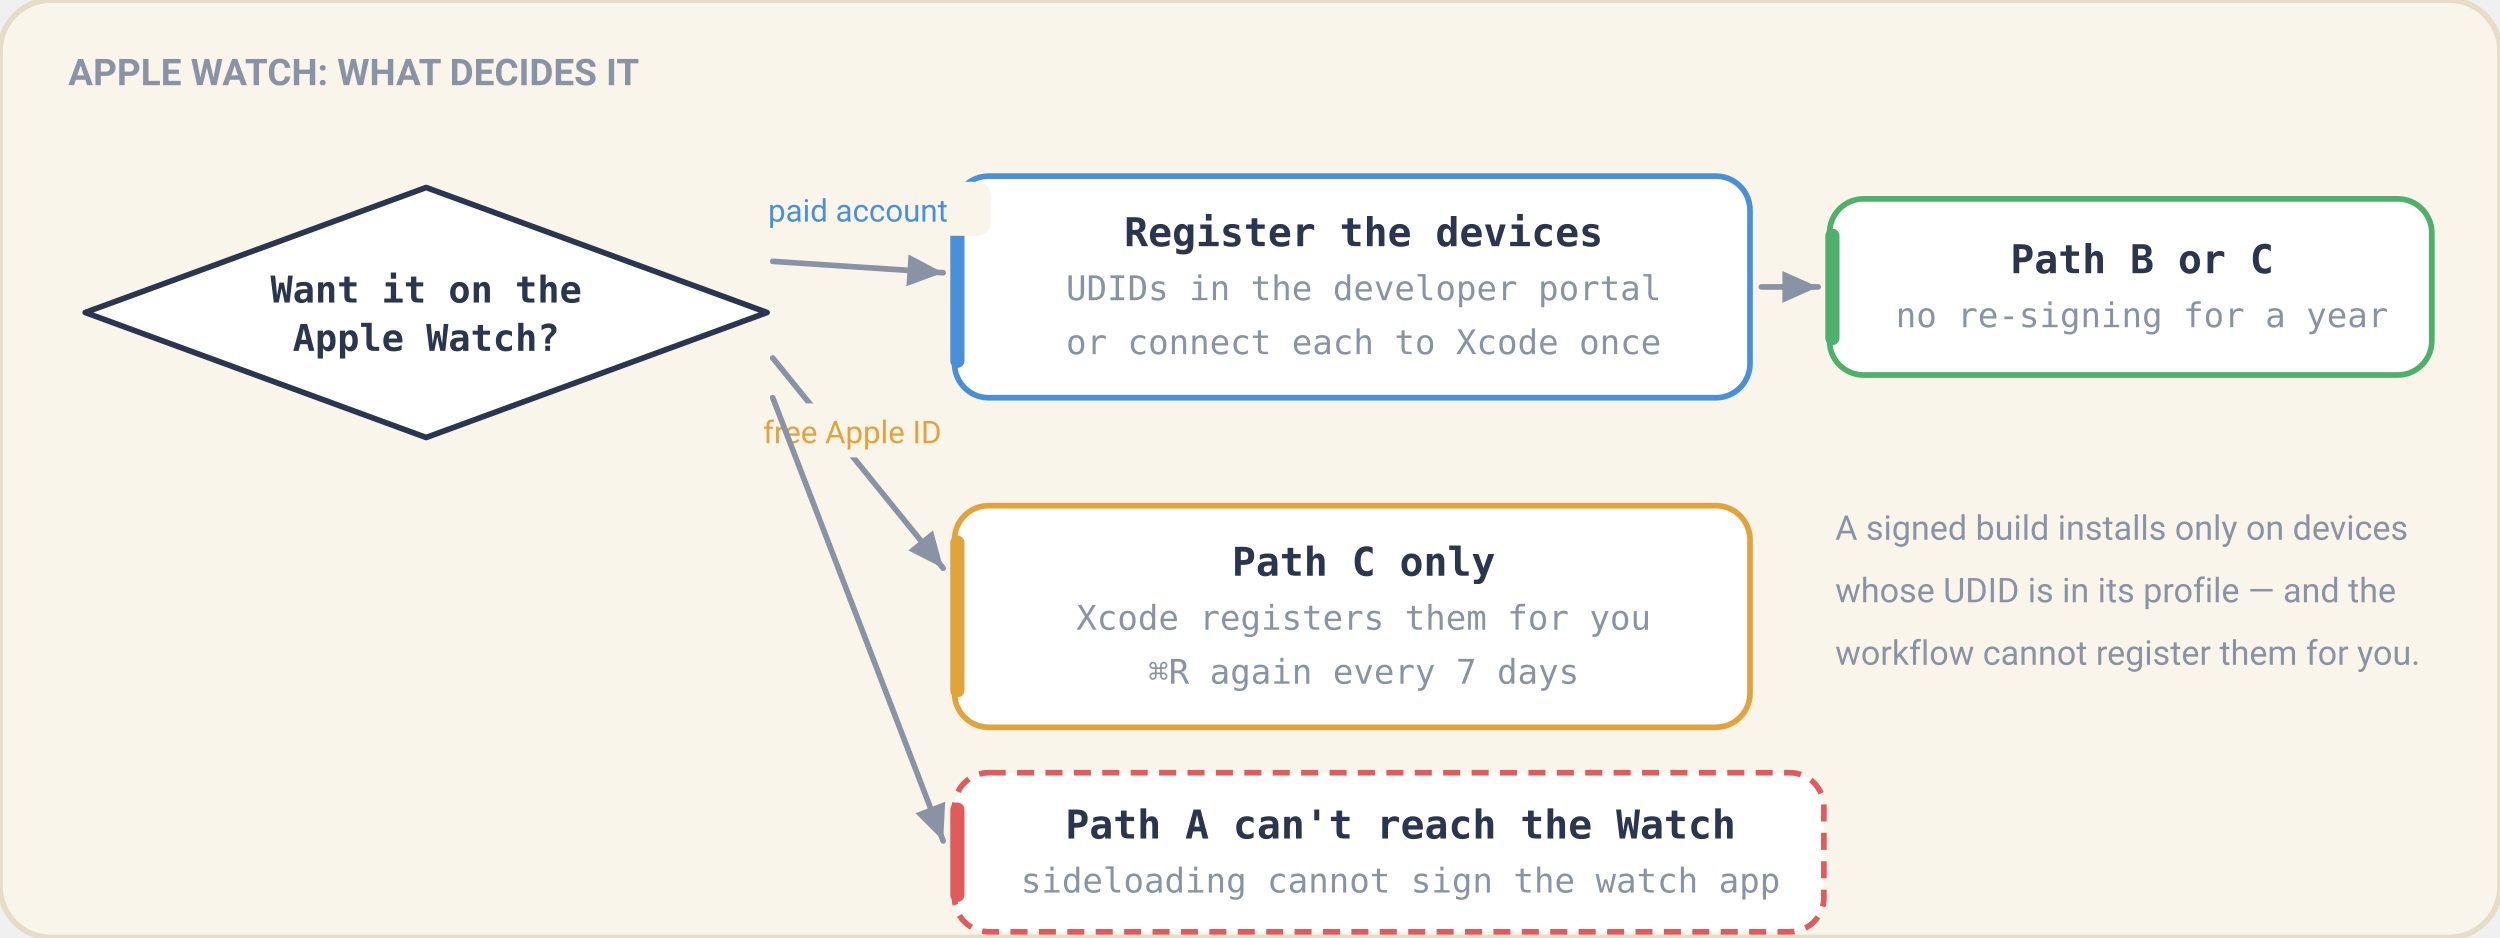
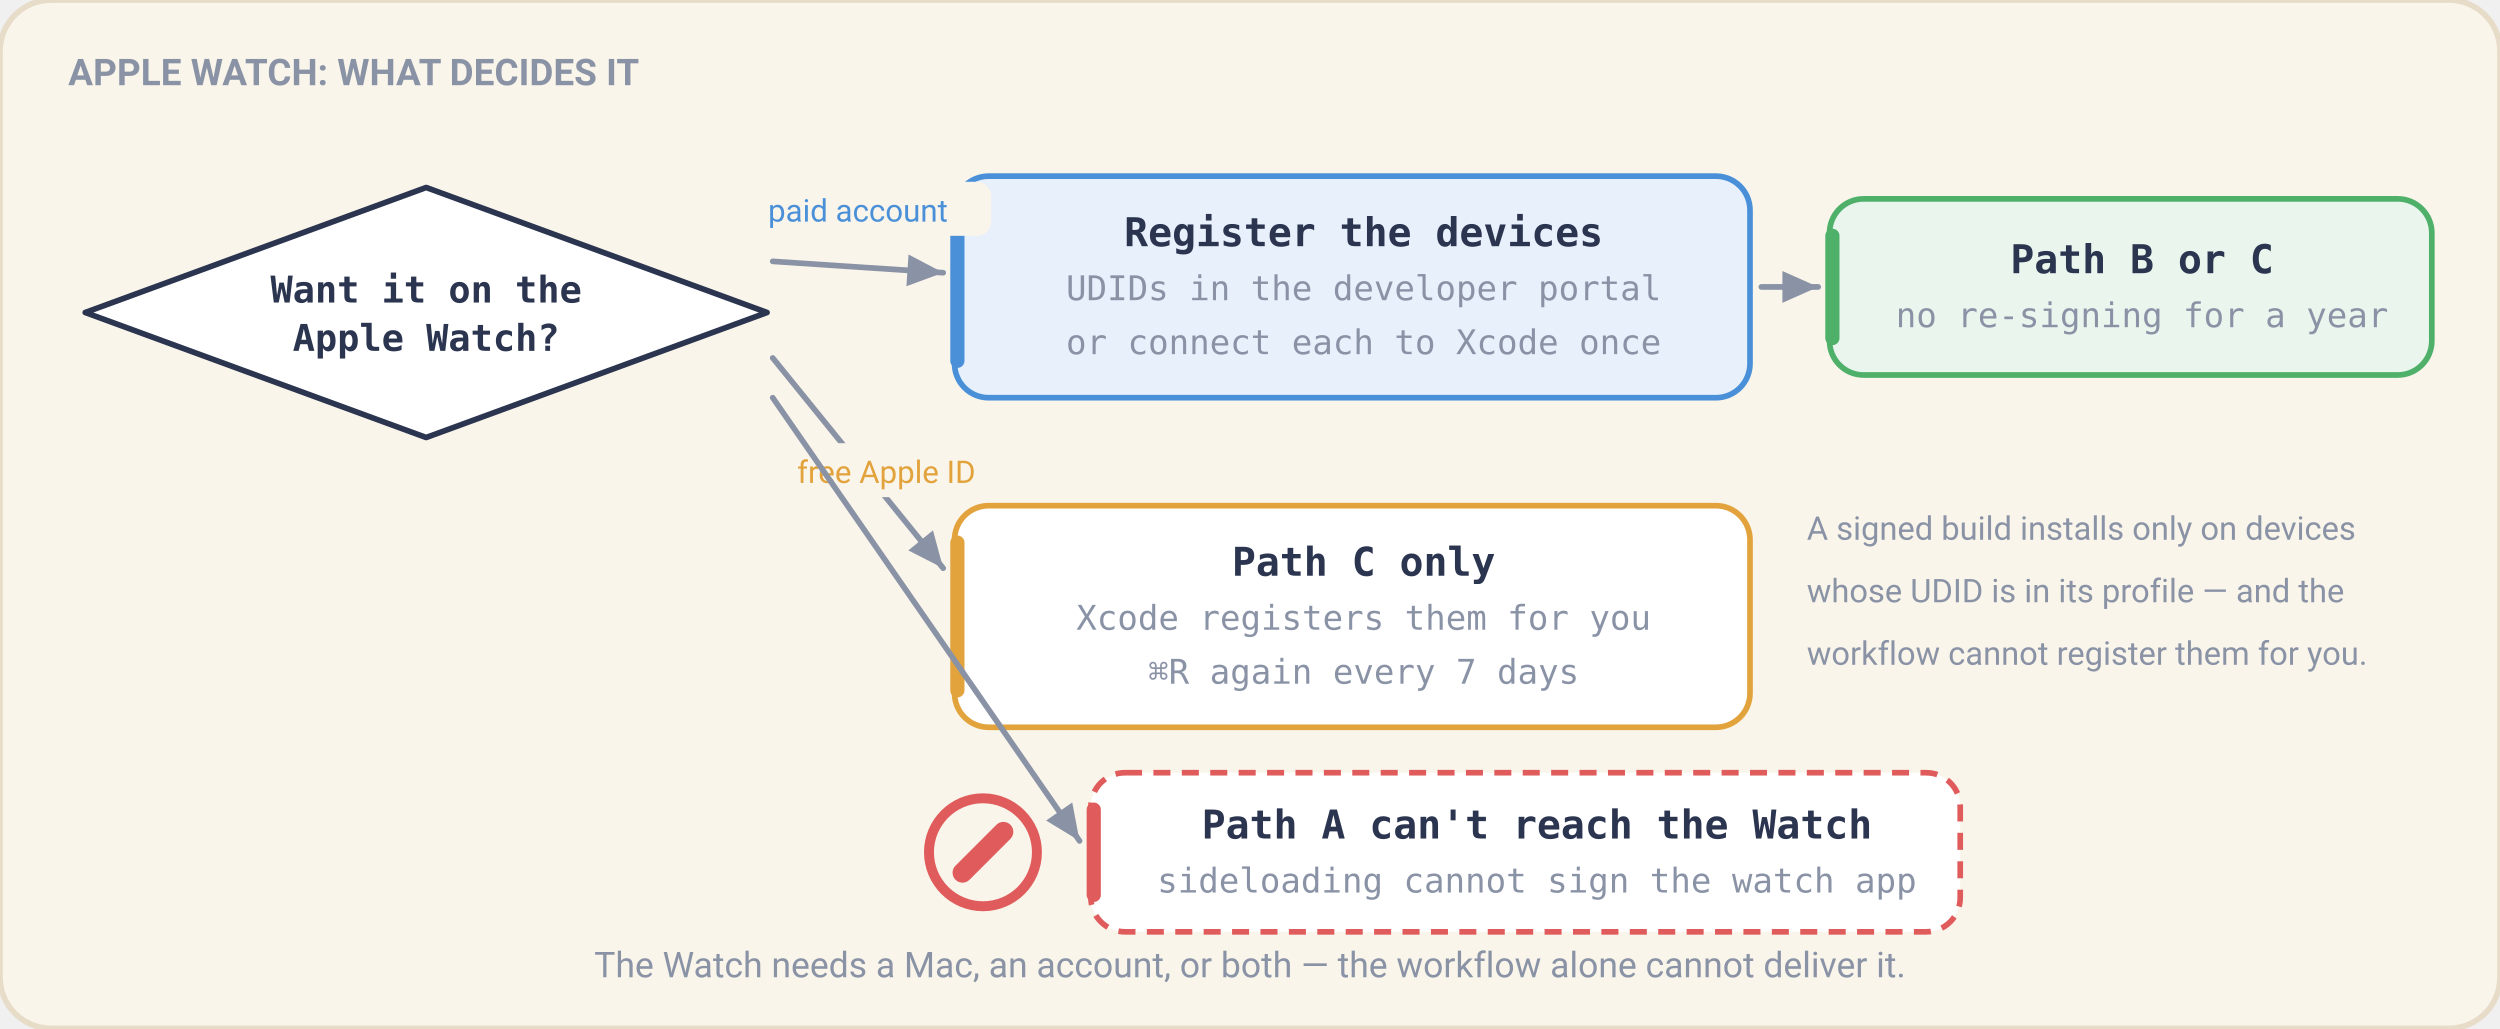
- <svg xmlns="http://www.w3.org/2000/svg" width="880" height="330" viewBox="0 0 880 330" role="img">
+ <svg xmlns="http://www.w3.org/2000/svg" width="880" height="362" viewBox="0 0 880 362" role="img">
  <defs>
    <marker id="ah" viewBox="0 0 10 10" refX="9" refY="5" markerWidth="7" markerHeight="7" orient="auto-start-reverse">
      <path d="M0 1 L9 5 L0 9 z" fill="#8a93a6" />
    </marker>
  </defs>
-   <rect x="0" y="0" width="880" height="330" rx="18" fill="#faf5ea" stroke="#e6dcc8" stroke-width="2" />
+   <rect x="0" y="0" width="880" height="362" rx="18" fill="#faf5ea" stroke="#e6dcc8" stroke-width="2" />
  <text x="24" y="30" font-family="-apple-system,BlinkMacSystemFont,'Segoe UI',Roboto,'Apple SD Gothic Neo','Malgun Gothic','Noto Sans KR',sans-serif" font-size="13" font-weight="bold" fill="#8a93a6" text-anchor="start">APPLE WATCH: WHAT DECIDES IT</text>
  <path d="M150 66.0 L270.0 110 L150 154.0 L30.0 110 Z" fill="#ffffff" stroke="#2b3550" stroke-width="2" stroke-linejoin="round" />
  <text x="150" y="106.5" font-family="ui-monospace,'SF Mono',SFMono-Regular,Menlo,Consolas,'Apple SD Gothic Neo','Malgun Gothic','Noto Sans KR',monospace" font-size="13" font-weight="bold" fill="#2b3550" text-anchor="middle">Want it on the</text>
  <text x="150" y="123.5" font-family="ui-monospace,'SF Mono',SFMono-Regular,Menlo,Consolas,'Apple SD Gothic Neo','Malgun Gothic','Noto Sans KR',monospace" font-size="13" font-weight="bold" fill="#2b3550" text-anchor="middle">Apple Watch?</text>
-   <rect x="336" y="62" width="280" height="78" rx="12" fill="#ffffff" stroke="#4a90d9" stroke-width="2" />
+   <rect x="336" y="62" width="280" height="78" rx="12" fill="#e7f0fb" stroke="#4a90d9" stroke-width="2" />
  <path d="M337 75 L337 127" stroke="#4a90d9" stroke-width="5" stroke-linecap="round" />
  <text x="480.0" y="86.667" font-family="ui-monospace,'SF Mono',SFMono-Regular,Menlo,Consolas,'Apple SD Gothic Neo','Malgun Gothic','Noto Sans KR',monospace" font-size="14" font-weight="bold" fill="#2b3550" text-anchor="middle">Register the devices</text>
  <text x="480.0" y="105.667" font-family="ui-monospace,'SF Mono',SFMono-Regular,Menlo,Consolas,'Apple SD Gothic Neo','Malgun Gothic','Noto Sans KR',monospace" font-size="12" font-weight="normal" fill="#8a93a6" text-anchor="middle">UDIDs in the developer portal</text>
  <text x="480.0" y="124.667" font-family="ui-monospace,'SF Mono',SFMono-Regular,Menlo,Consolas,'Apple SD Gothic Neo','Malgun Gothic','Noto Sans KR',monospace" font-size="12" font-weight="normal" fill="#8a93a6" text-anchor="middle">or connect each to Xcode once</text>
-   <rect x="644" y="70" width="212" height="62" rx="12" fill="#ffffff" stroke="#4fb06a" stroke-width="2" />
+   <rect x="644" y="70" width="212" height="62" rx="12" fill="#e9f5ed" stroke="#4fb06a" stroke-width="2" />
  <path d="M645 83 L645 119" stroke="#4fb06a" stroke-width="5" stroke-linecap="round" />
  <text x="754.0" y="96.167" font-family="ui-monospace,'SF Mono',SFMono-Regular,Menlo,Consolas,'Apple SD Gothic Neo','Malgun Gothic','Noto Sans KR',monospace" font-size="14" font-weight="bold" fill="#2b3550" text-anchor="middle">Path B or C</text>
  <text x="754.0" y="115.167" font-family="ui-monospace,'SF Mono',SFMono-Regular,Menlo,Consolas,'Apple SD Gothic Neo','Malgun Gothic','Noto Sans KR',monospace" font-size="12" font-weight="normal" fill="#8a93a6" text-anchor="middle">no re-signing for a year</text>
  <path d="M272 92 L332 96" fill="none" stroke="#8a93a6" stroke-width="2" stroke-linecap="round" marker-end="url(#ah)" />
  <rect x="255.08" y="64" width="93.84" height="19" rx="5" fill="#faf5ea" />
  <text x="302" y="78" font-family="-apple-system,BlinkMacSystemFont,'Segoe UI',Roboto,'Apple SD Gothic Neo','Malgun Gothic','Noto Sans KR',sans-serif" font-size="11" font-weight="normal" fill="#4a90d9" text-anchor="middle">paid account</text>
  <path d="M620 101 L640 101" fill="none" stroke="#8a93a6" stroke-width="2" stroke-linecap="round" marker-end="url(#ah)" />
  <rect x="336" y="178" width="280" height="78" rx="12" fill="#ffffff" stroke="#e2a33d" stroke-width="2" />
  <path d="M337 191 L337 243" stroke="#e2a33d" stroke-width="5" stroke-linecap="round" />
  <text x="480.0" y="202.667" font-family="ui-monospace,'SF Mono',SFMono-Regular,Menlo,Consolas,'Apple SD Gothic Neo','Malgun Gothic','Noto Sans KR',monospace" font-size="14" font-weight="bold" fill="#2b3550" text-anchor="middle">Path C only</text>
  <text x="480.0" y="221.667" font-family="ui-monospace,'SF Mono',SFMono-Regular,Menlo,Consolas,'Apple SD Gothic Neo','Malgun Gothic','Noto Sans KR',monospace" font-size="12" font-weight="normal" fill="#8a93a6" text-anchor="middle">Xcode registers them for you</text>
  <text x="480.0" y="240.667" font-family="ui-monospace,'SF Mono',SFMono-Regular,Menlo,Consolas,'Apple SD Gothic Neo','Malgun Gothic','Noto Sans KR',monospace" font-size="12" font-weight="normal" fill="#8a93a6" text-anchor="middle">⌘R again every 7 days</text>
  <path d="M272 126 L332 200" fill="none" stroke="#8a93a6" stroke-width="2" stroke-linecap="round" marker-end="url(#ah)" />
-   <rect x="249.67" y="142" width="100.66" height="19" rx="5" fill="#faf5ea" />
-   <text x="300" y="156" font-family="-apple-system,BlinkMacSystemFont,'Segoe UI',Roboto,'Apple SD Gothic Neo','Malgun Gothic','Noto Sans KR',sans-serif" font-size="11" font-weight="normal" fill="#e2a33d" text-anchor="middle">free Apple ID</text>
-   <rect x="336" y="272" width="306" height="56" rx="12" fill="#ffffff" stroke="#e05c5c" stroke-width="2" stroke-dasharray="6 4" />
-   <path d="M337 285 L337 315" stroke="#e05c5c" stroke-width="5" stroke-linecap="round" />
-   <text x="493.0" y="295.167" font-family="ui-monospace,'SF Mono',SFMono-Regular,Menlo,Consolas,'Apple SD Gothic Neo','Malgun Gothic','Noto Sans KR',monospace" font-size="14" font-weight="bold" fill="#2b3550" text-anchor="middle">Path A can't reach the Watch</text>
-   <text x="493.0" y="314.167" font-family="ui-monospace,'SF Mono',SFMono-Regular,Menlo,Consolas,'Apple SD Gothic Neo','Malgun Gothic','Noto Sans KR',monospace" font-size="12" font-weight="normal" fill="#8a93a6" text-anchor="middle">sideloading cannot sign the watch app</text>
-   <path d="M272 140 L332 296" fill="none" stroke="#8a93a6" stroke-width="2" stroke-linecap="round" marker-end="url(#ah)" />
-   <text x="646" y="190" font-family="-apple-system,BlinkMacSystemFont,'Segoe UI',Roboto,'Apple SD Gothic Neo','Malgun Gothic','Noto Sans KR',sans-serif" font-size="12" font-weight="normal" fill="#8a93a6" text-anchor="start">A signed build installs only on devices</text>
-   <text x="646" y="212" font-family="-apple-system,BlinkMacSystemFont,'Segoe UI',Roboto,'Apple SD Gothic Neo','Malgun Gothic','Noto Sans KR',sans-serif" font-size="12" font-weight="normal" fill="#8a93a6" text-anchor="start">whose UDID is in its profile — and the</text>
-   <text x="646" y="234" font-family="-apple-system,BlinkMacSystemFont,'Segoe UI',Roboto,'Apple SD Gothic Neo','Malgun Gothic','Noto Sans KR',sans-serif" font-size="12" font-weight="normal" fill="#8a93a6" text-anchor="start">workflow cannot register them for you.</text>
+   <rect x="261.67" y="156" width="100.66" height="19" rx="5" fill="#faf5ea" />
+   <text x="312" y="170" font-family="-apple-system,BlinkMacSystemFont,'Segoe UI',Roboto,'Apple SD Gothic Neo','Malgun Gothic','Noto Sans KR',sans-serif" font-size="11" font-weight="normal" fill="#e2a33d" text-anchor="middle">free Apple ID</text>
+   <rect x="384" y="272" width="306" height="56" rx="12" fill="#ffffff" stroke="#e05c5c" stroke-width="2" stroke-dasharray="6 4" />
+   <path d="M385 285 L385 315" stroke="#e05c5c" stroke-width="5" stroke-linecap="round" />
+   <text x="541.0" y="295.167" font-family="ui-monospace,'SF Mono',SFMono-Regular,Menlo,Consolas,'Apple SD Gothic Neo','Malgun Gothic','Noto Sans KR',monospace" font-size="14" font-weight="bold" fill="#2b3550" text-anchor="middle">Path A can't reach the Watch</text>
+   <text x="541.0" y="314.167" font-family="ui-monospace,'SF Mono',SFMono-Regular,Menlo,Consolas,'Apple SD Gothic Neo','Malgun Gothic','Noto Sans KR',monospace" font-size="12" font-weight="normal" fill="#8a93a6" text-anchor="middle">sideloading cannot sign the watch app</text>
+   <path d="M272 140 L380 296" fill="none" stroke="#8a93a6" stroke-width="2" stroke-linecap="round" marker-end="url(#ah)" />
+   <circle cx="346" cy="300" r="19" fill="#faf5ea" stroke="#e05c5c" stroke-width="3.5" />
+   <rect x="332.32" y="296.5" width="27.36" height="7" rx="3.5" fill="#e05c5c" transform="rotate(-45 346 300)" />
+   <text x="636" y="190" font-family="-apple-system,BlinkMacSystemFont,'Segoe UI',Roboto,'Apple SD Gothic Neo','Malgun Gothic','Noto Sans KR',sans-serif" font-size="11.5" font-weight="normal" fill="#8a93a6" text-anchor="start">A signed build installs only on devices</text>
+   <text x="636" y="212" font-family="-apple-system,BlinkMacSystemFont,'Segoe UI',Roboto,'Apple SD Gothic Neo','Malgun Gothic','Noto Sans KR',sans-serif" font-size="11.5" font-weight="normal" fill="#8a93a6" text-anchor="start">whose UDID is in its profile — and the</text>
+   <text x="636" y="234" font-family="-apple-system,BlinkMacSystemFont,'Segoe UI',Roboto,'Apple SD Gothic Neo','Malgun Gothic','Noto Sans KR',sans-serif" font-size="11.5" font-weight="normal" fill="#8a93a6" text-anchor="start">workflow cannot register them for you.</text>
+   <text x="440.0" y="344" font-family="-apple-system,BlinkMacSystemFont,'Segoe UI',Roboto,'Apple SD Gothic Neo','Malgun Gothic','Noto Sans KR',sans-serif" font-size="12.5" font-weight="normal" fill="#8a93a6" text-anchor="middle">The Watch needs a Mac, an account, or both — the workflow alone cannot deliver it.</text>
</svg>
